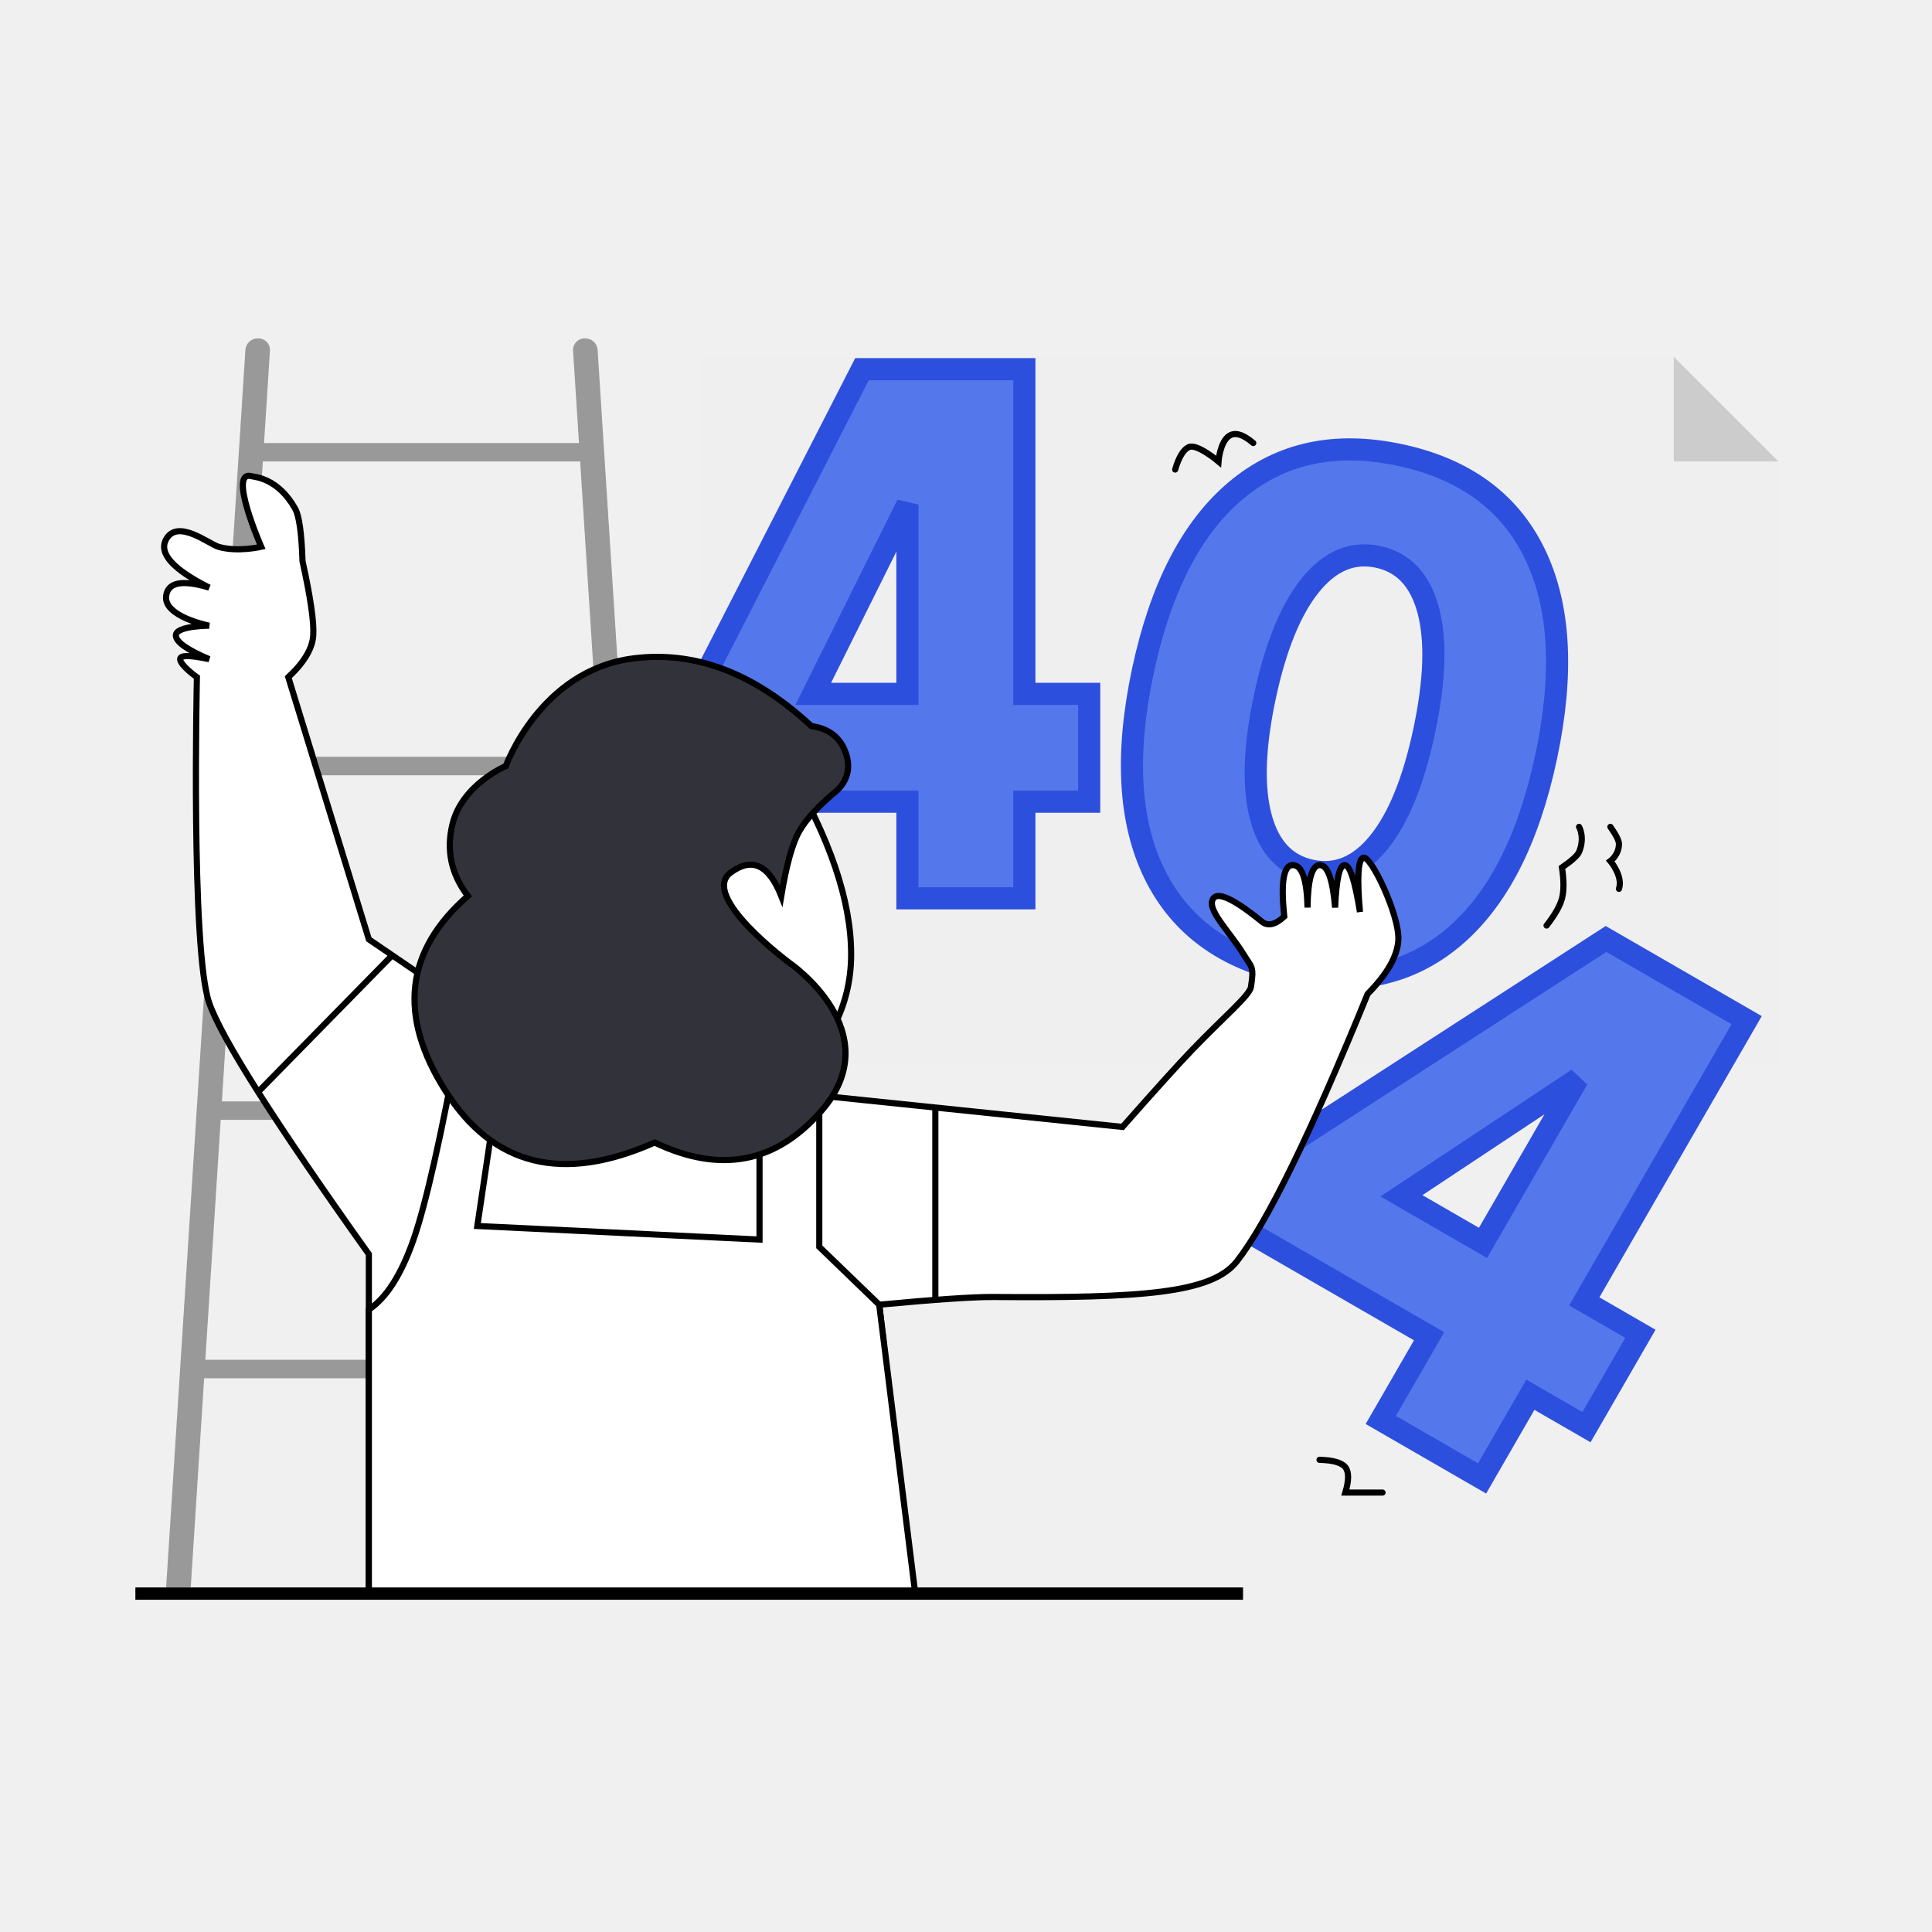
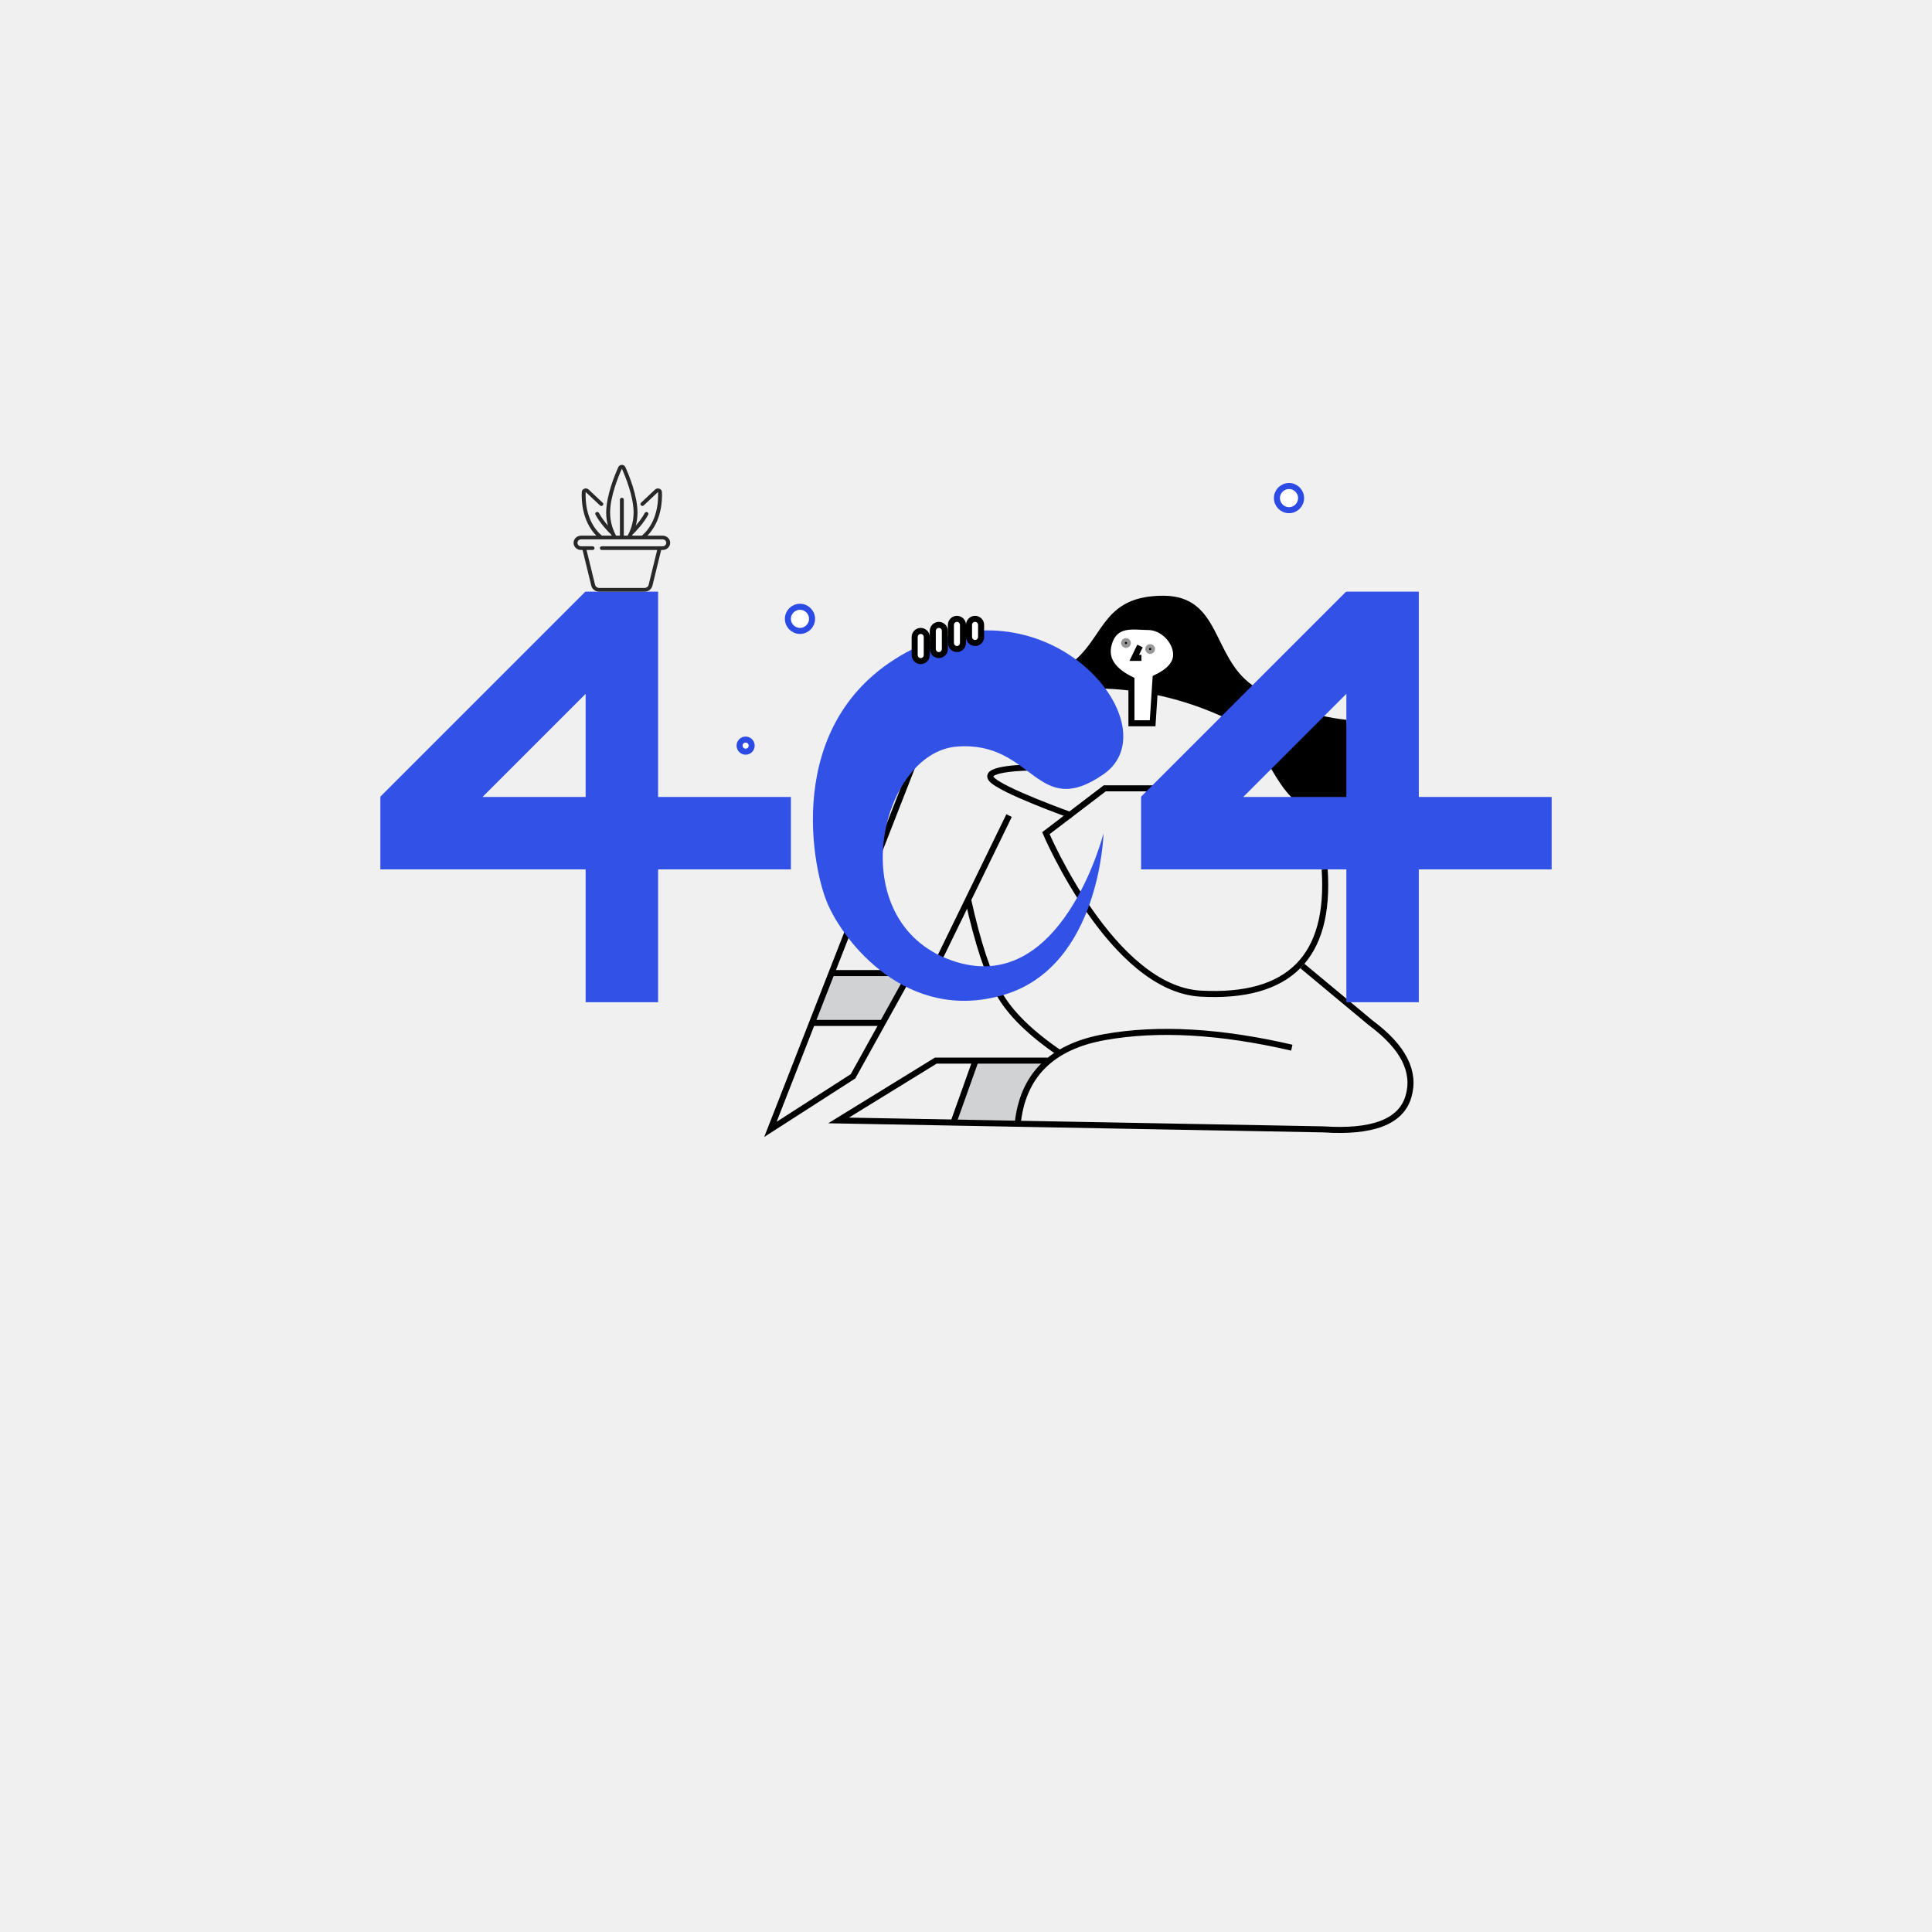
<svg xmlns="http://www.w3.org/2000/svg" height="1024" node-id="1" sillyvg="true" template-height="1024" template-width="1024" version="1.1" viewBox="0 0 1024 1024" width="1024">
-   <defs node-id="25" />
-   <g node-id="27">
-     <g node-id="28">
-       <path d="M 371.81 189.15 L 886.90 189.15 L 942.58 244.59 L 942.58 564.18 L 371.81 564.18 Z" fill="#efefef" fill-rule="evenodd" group-id="1,2" id="矩形" node-id="7" stroke="none" target-height="375.032" target-width="570.774" target-x="371.809" target-y="189.147" />
-       <path d="M 887.14 189.15 L 942.58 244.59 L 887.14 244.59 Z" fill="#cccccc" fill-rule="evenodd" group-id="1,2" id="矩形" node-id="8" stroke="none" target-height="55.44" target-width="55.447" target-x="887.137" target-y="189.147" />
+   <defs node-id="35" />
+   <g node-id="37">
+     <path d="M 440.89 515.75 L 430.86 542.17 L 466.85 542.17 L 481.91 515.75 Z" fill="#d0d2d4" fill-rule="evenodd" group-id="1" id="路径-89" node-id="6" stroke="none" target-height="26.423" target-width="51.051" target-x="430.858" target-y="515.752" />
+     <path d="M 348.80 313.60 L 348.80 422.40 L 419.20 422.40 L 419.20 460.80 L 348.80 460.80 L 348.80 531.20 L 310.40 531.20 L 310.40 460.80 L 201.60 460.80 L 201.60 422.40 L 201.76 422.40 L 201.60 422.24 L 310.21 313.63 L 310.40 313.82 L 310.40 313.60 L 348.80 313.60 Z M 310.40 367.75 L 255.75 422.40 L 310.40 422.40 L 310.40 367.75 Z" fill="#3251e6" fill-rule="evenodd" group-id="1" id="形状结合" node-id="7" stroke="none" target-height="217.6" target-width="217.6" target-x="201.6" target-y="313.6" />
+     <path d="M 496.00 374.40 C 437.56 523.86 408.34 598.59 408.34 598.59 C 408.34 598.59 422.94 589.21 452.13 570.45 L 484.57 512.00 L 496.00 512.00 L 534.83 432.28" fill="none" group-id="1" id="路径-77" node-id="8" stroke="#000000" stroke-linecap="butt" stroke-width="3.2" target-height="224.184" target-width="126.484" target-x="408.341" target-y="374.403" />
+     <path d="M 517.06 562.20 L 504.46 596.57 L 537.52 596.57 L 552.68 562.20 Z" fill="#d0d2d4" fill-rule="evenodd" group-id="1" id="路径-89备份" node-id="9" stroke="none" target-height="34.374" target-width="48.219" target-x="504.458" target-y="562.2" />
+     <path d="M 555.25 562.14 L 496.00 562.14 L 444.46 593.86 L 701.46 598.59 C 727.54 600.32 742.56 594.55 746.49 581.28 C 750.43 568.01 743.80 555.00 726.62 542.23 L 690.29 512.00" fill="none" group-id="1" id="路径-78" node-id="10" stroke="#000000" stroke-linecap="butt" stroke-width="3.2" target-height="88.318" target-width="305.964" target-x="444.462" target-y="512" />
+     <path d="M 539.37 595.93 C 541.90 570.13 557.29 554.71 585.54 549.68 C 613.79 544.65 646.83 546.52 684.68 555.29" fill="none" group-id="1" id="路径-79" node-id="11" stroke="#000000" stroke-linecap="butt" stroke-width="3.2" target-height="51.283" target-width="145.312" target-x="539.365" target-y="544.648" />
+     <path d="M 622.13 417.83 C 622.13 417.83 609.93 417.83 585.54 417.83 C 564.74 433.68 554.34 441.60 554.34 441.60 C 554.34 441.60 589.36 524.10 636.47 526.65 C 683.33 529.18 705.20 507.23 702.10 460.80" fill="none" group-id="1" id="路径-80" node-id="12" stroke="#000000" stroke-linecap="butt" stroke-width="3.2" target-height="111.349" target-width="150.866" target-x="554.339" target-y="417.833" />
+     <path d="M 568.13 432.28 C 568.13 432.28 530.20 418.77 525.43 412.85 C 520.66 406.94 546.39 406.82 546.39 406.82" fill="none" group-id="1" id="路径-81" node-id="13" stroke="#000000" stroke-linecap="butt" stroke-width="3.2" target-height="25.467" target-width="47.474" target-x="520.66" target-y="406.817" />
+     <path d="M 513.11 476.80 C 518.18 499.73 523.69 516.41 529.65 526.85 C 535.60 537.28 546.36 547.79 561.92 558.35" fill="none" group-id="1" id="路径-82" node-id="14" stroke="#000000" stroke-linecap="butt" stroke-width="3.2" target-height="81.548" target-width="48.805" target-x="513.114" target-y="476.805" />
+     <path d="M 517.06 562.20 L 505.01 595.93" fill="none" group-id="1" id="路径-83" node-id="15" stroke="#000000" stroke-linecap="butt" stroke-width="3.2" target-height="33.731" target-width="12.057" target-x="505.007" target-y="562.2" />
+     <path d="M 430.86 542.17 L 468.24 542.17" fill="none" group-id="1" id="路径-84" node-id="16" stroke="#000000" stroke-linecap="butt" stroke-width="3.2" target-height="0" target-width="37.384" target-x="430.858" target-y="542.174" />
+     <path d="M 440.12 515.75 L 446.45 515.75 L 481.91 515.75" fill="none" group-id="1" id="路径-85" node-id="17" stroke="#000000" stroke-linecap="butt" stroke-width="3.2" target-height="0" target-width="41.788" target-x="440.12" target-y="515.752" />
+     <path d="M 719.63 443.72 C 719.63 443.72 717.62 422.98 713.60 381.52 C 695.01 379.44 678.49 373.38 664.02 363.35 C 642.32 348.30 647.13 315.75 616.55 315.75 C 585.97 315.75 585.37 335.46 571.01 348.80 C 567.10 352.43 557.52 359.16 542.27 369.01 C 578.97 361.05 614.12 364.63 647.73 379.73 C 667.75 388.73 673.01 411.27 684.38 422.40 C 701.62 439.29 719.63 443.72 719.63 443.72 Z" fill="#000000" fill-rule="evenodd" group-id="1" id="路径-86" node-id="18" stroke="none" target-height="127.972" target-width="177.36" target-x="542.266" target-y="315.745" />
+     <path d="M 752.00 313.60 L 752.00 422.40 L 822.40 422.40 L 822.40 460.80 L 752.00 460.80 L 752.00 531.20 L 713.60 531.20 L 713.60 460.80 L 604.80 460.80 L 604.80 422.40 L 604.96 422.40 L 604.80 422.24 L 713.41 313.63 L 713.60 313.82 L 713.60 313.60 L 752.00 313.60 Z M 713.60 367.75 L 658.95 422.40 L 713.60 422.40 L 713.60 367.75 Z" fill="#3251e6" fill-rule="evenodd" group-id="1" id="形状结合备份" node-id="19" stroke="none" target-height="217.6" target-width="217.6" target-x="604.8" target-y="313.6" />
+     <path d="M 507.12 395.71 C 466.28 398.93 445.69 488.11 504.15 508.97 C 562.60 529.82 584.90 441.60 584.90 441.60 C 584.90 441.60 583.17 512.27 531.90 527.33 C 480.63 542.40 447.02 499.04 438.41 478.46 C 429.80 457.88 414.47 376.29 486.78 342.55 C 559.09 308.82 620.67 385.55 584.90 410.36 C 549.13 435.17 547.95 392.50 507.12 395.71 Z" fill="#3251e6" fill-rule="evenodd" group-id="1" id="路径-76" node-id="20" stroke="none" target-height="233.58" target-width="206.2" target-x="414.466" target-y="308.816" />
+     <path d="M 488.00 334.40 L 488.00 334.40 C 488.85 334.40 489.66 334.74 490.26 335.34 C 490.86 335.94 491.20 336.75 491.20 337.60 L 491.20 347.20 C 491.20 348.05 490.86 348.86 490.26 349.46 C 489.66 350.06 488.85 350.40 488.00 350.40 L 488.00 350.40 C 487.15 350.40 486.34 350.06 485.74 349.46 C 485.14 348.86 484.80 348.05 484.80 347.20 L 484.80 337.60 C 484.80 336.75 485.14 335.94 485.74 335.34 C 486.34 334.74 487.15 334.40 488.00 334.40 Z" fill="#ffffff" fill-rule="evenodd" group-id="1" id="矩形" node-id="21" stroke="#000000" stroke-linecap="butt" stroke-width="3.2" target-height="16" target-width="6.4" target-x="484.8" target-y="334.4" />
+     <path d="M 497.60 331.20 L 497.60 331.20 C 498.45 331.20 499.26 331.54 499.86 332.14 C 500.46 332.74 500.80 333.55 500.80 334.40 L 500.80 344.00 C 500.80 344.85 500.46 345.66 499.86 346.26 C 499.26 346.86 498.45 347.20 497.60 347.20 L 497.60 347.20 C 496.75 347.20 495.94 346.86 495.34 346.26 C 494.74 345.66 494.40 344.85 494.40 344.00 L 494.40 334.40 C 494.40 333.55 494.74 332.74 495.34 332.14 C 495.94 331.54 496.75 331.20 497.60 331.20 Z" fill="#ffffff" fill-rule="evenodd" group-id="1" id="矩形备份" node-id="22" stroke="#000000" stroke-linecap="butt" stroke-width="3.2" target-height="16" target-width="6.4" target-x="494.4" target-y="331.2" />
+     <path d="M 507.20 328.00 L 507.20 328.00 C 508.05 328.00 508.86 328.34 509.46 328.94 C 510.06 329.54 510.40 330.35 510.40 331.20 L 510.40 340.80 C 510.40 341.65 510.06 342.46 509.46 343.06 C 508.86 343.66 508.05 344.00 507.20 344.00 L 507.20 344.00 C 506.35 344.00 505.54 343.66 504.94 343.06 C 504.34 342.46 504.00 341.65 504.00 340.80 L 504.00 331.20 C 504.00 330.35 504.34 329.54 504.94 328.94 C 505.54 328.34 506.35 328.00 507.20 328.00 Z" fill="#ffffff" fill-rule="evenodd" group-id="1" id="矩形备份-2" node-id="23" stroke="#000000" stroke-linecap="butt" stroke-width="3.2" target-height="16" target-width="6.4" target-x="504" target-y="328" />
+     <path d="M 516.80 328.00 L 516.80 328.00 C 517.65 328.00 518.46 328.34 519.06 328.94 C 519.66 329.54 520.00 330.35 520.00 331.20 L 520.00 337.60 C 520.00 338.45 519.66 339.26 519.06 339.86 C 518.46 340.46 517.65 340.80 516.80 340.80 L 516.80 340.80 C 515.95 340.80 515.14 340.46 514.54 339.86 C 513.94 339.26 513.60 338.45 513.60 337.60 L 513.60 331.20 C 513.60 330.35 513.94 329.54 514.54 328.94 C 515.14 328.34 515.95 328.00 516.80 328.00 Z" fill="#ffffff" fill-rule="evenodd" group-id="1" id="矩形备份-3" node-id="24" stroke="#000000" stroke-linecap="butt" stroke-width="3.2" target-height="12.8" target-width="6.4" target-x="513.6" target-y="328" />
+     <path d="M 608.59 332.33 C 601.00 332.33 590.98 329.66 587.70 341.26 C 585.51 348.99 589.51 355.34 599.69 360.29 L 599.69 383.35 L 610.92 383.35 L 612.48 359.31 C 619.75 355.89 623.38 351.77 623.38 346.95 C 623.38 339.73 616.18 332.33 608.59 332.33 Z" fill="#ffffff" fill-rule="evenodd" group-id="1" id="路径-87" node-id="25" stroke="#000000" stroke-linecap="butt" stroke-width="3.2" target-height="53.692" target-width="37.868" target-x="585.514" target-y="329.658" />
+     <path d="M 398.40 395.20 C 398.40 396.97 396.97 398.40 395.20 398.40 C 393.43 398.40 392.00 396.97 392.00 395.20 C 392.00 393.43 393.43 392.00 395.20 392.00 C 396.97 392.00 398.40 393.43 398.40 395.20 Z" fill="#ffffff" fill-rule="evenodd" group-id="1" id="椭圆形" node-id="26" stroke="#2b4be4" stroke-linecap="butt" stroke-width="3.2" target-height="6.4" target-width="6.4" target-x="392" target-y="392" />
+     <path d="M 430.40 328.00 C 430.40 331.53 427.53 334.40 424.00 334.40 C 420.47 334.40 417.60 331.53 417.60 328.00 C 417.60 324.47 420.47 321.60 424.00 321.60 C 427.53 321.60 430.40 324.47 430.40 328.00 Z" fill="#ffffff" fill-rule="evenodd" group-id="1" id="椭圆形备份-2" node-id="27" stroke="#2b4be4" stroke-linecap="butt" stroke-width="3.2" target-height="12.8" target-width="12.8" target-x="417.6" target-y="321.6" />
+     <path d="M 689.60 264.00 C 689.60 267.53 686.73 270.40 683.20 270.40 C 679.67 270.40 676.80 267.53 676.80 264.00 C 676.80 260.47 679.67 257.60 683.20 257.60 C 686.73 257.60 689.60 260.47 689.60 264.00 Z" fill="#ffffff" fill-rule="evenodd" group-id="1" id="椭圆形备份" node-id="28" stroke="#2b4be4" stroke-linecap="butt" stroke-width="3.2" target-height="12.8" target-width="12.8" target-x="676.8" target-y="257.6" />
+     <g node-id="38">
+       <path d="M 351.22 283.91 L 343.15 283.91 C 350.68 276.15 351.05 265.30 350.83 260.76 C 350.79 259.98 350.29 259.31 349.51 259.02 C 348.72 258.72 347.82 258.89 347.21 259.46 L 339.75 266.47 C 339.35 266.85 339.34 267.47 339.74 267.86 C 340.14 268.25 340.80 268.25 341.20 267.87 L 348.66 260.86 C 348.67 260.85 348.68 260.84 348.71 260.84 C 348.74 260.84 348.76 260.85 348.77 260.86 C 349.00 265.41 348.59 276.68 340.21 283.92 L 334.97 283.92 C 335.06 283.73 335.14 283.55 335.23 283.37 C 337.25 281.42 341.06 277.43 343.58 272.78 C 343.82 272.30 343.62 271.72 343.12 271.48 C 342.63 271.23 342.01 271.41 341.75 271.88 C 340.40 274.36 338.62 276.69 336.99 278.57 C 337.58 276.33 337.89 274.03 337.89 271.72 C 337.89 262.78 333.39 251.85 331.46 247.56 C 331.14 246.85 330.41 246.39 329.60 246.40 C 328.78 246.40 328.05 246.85 327.73 247.56 C 325.80 251.84 321.30 262.78 321.30 271.72 C 321.30 274.02 321.61 276.33 322.21 278.57 C 320.57 276.68 318.80 274.36 317.45 271.88 C 317.32 271.64 317.11 271.47 316.85 271.39 C 316.59 271.31 316.30 271.33 316.06 271.45 C 315.82 271.57 315.63 271.78 315.55 272.03 C 315.47 272.28 315.49 272.55 315.62 272.78 C 318.14 277.43 321.94 281.42 323.96 283.37 C 324.05 283.55 324.14 283.73 324.23 283.91 L 318.98 283.91 C 310.61 276.68 310.20 265.42 310.42 260.86 C 310.44 260.85 310.46 260.84 310.48 260.84 C 310.51 260.84 310.52 260.85 310.54 260.86 L 318.01 267.88 C 318.27 268.13 318.65 268.22 319.00 268.13 C 319.36 268.03 319.64 267.77 319.73 267.43 C 319.82 267.09 319.72 266.72 319.45 266.48 L 311.98 259.46 C 311.38 258.89 310.48 258.72 309.69 259.02 C 308.91 259.31 308.40 259.98 308.36 260.76 C 308.14 265.30 308.51 276.15 316.05 283.91 L 307.98 283.91 C 305.78 283.92 304.00 285.62 304.00 287.71 C 304.00 289.81 305.78 291.51 307.98 291.51 L 308.77 291.51 L 313.39 310.41 C 313.84 312.28 315.58 313.61 317.59 313.60 L 341.60 313.60 C 343.62 313.61 345.36 312.28 345.81 310.41 L 350.43 291.51 L 351.22 291.51 C 353.42 291.51 355.20 289.81 355.20 287.71 C 355.20 285.62 353.42 283.92 351.22 283.91 L 351.22 283.91 Z M 329.60 248.41 C 331.50 252.63 335.83 263.20 335.83 271.72 C 335.83 276.93 334.17 281.15 332.66 283.92 L 330.63 283.92 L 330.63 264.77 C 330.61 264.25 330.15 263.83 329.60 263.83 C 329.04 263.83 328.59 264.25 328.57 264.77 L 328.57 283.91 L 326.53 283.91 C 325.03 281.15 323.37 276.93 323.37 271.72 C 323.37 263.19 327.70 252.63 329.60 248.41 Z M 351.22 289.54 L 318.94 289.54 C 318.39 289.56 317.95 290.00 317.95 290.53 C 317.95 291.06 318.39 291.49 318.94 291.51 L 348.31 291.51 L 343.80 309.96 C 343.57 310.94 342.65 311.63 341.60 311.63 L 317.60 311.63 C 316.54 311.63 315.63 310.94 315.39 309.96 L 310.88 291.51 L 314.12 291.51 C 314.68 291.49 315.11 291.06 315.11 290.53 C 315.11 290.00 314.68 289.56 314.12 289.54 L 307.98 289.54 C 306.92 289.54 306.06 288.72 306.06 287.71 C 306.06 286.70 306.92 285.88 307.98 285.88 L 351.22 285.88 C 352.27 285.88 353.13 286.70 353.13 287.71 C 353.13 288.72 352.28 289.54 351.22 289.54 L 351.22 289.54 Z" fill="#282828" fill-rule="nonzero" group-id="1,2" id="形状" node-id="30" stroke="none" target-height="67.212" target-width="51.2" target-x="304" target-y="246.395" />
    </g>
-     <path d="M 136.98 179.36 C 140.36 179.36 143.10 182.10 143.10 185.48 C 143.10 185.61 143.09 185.74 143.08 185.87 L 139.95 234.80 L 306.87 234.80 L 303.73 185.87 C 303.73 185.81 303.73 185.74 303.72 185.68 L 303.72 185.48 C 303.72 182.10 306.46 179.36 309.84 179.36 L 310.24 179.36 C 313.69 179.36 316.53 182.04 316.75 185.47 L 358.76 841.38 L 345.72 841.38 L 338.61 730.50 L 108.20 730.50 L 101.10 841.38 L 88.05 841.38 L 130.06 185.47 C 130.28 182.04 133.13 179.36 136.57 179.36 L 136.98 179.36 Z M 329.84 593.53 L 116.97 593.53 L 108.83 720.71 L 337.99 720.71 L 329.84 593.53 Z M 318.15 410.90 L 128.67 410.90 L 117.60 583.75 L 329.22 583.75 L 318.15 410.90 Z M 307.49 244.59 L 139.32 244.59 L 129.30 401.12 L 317.52 401.12 L 307.49 244.59 Z" fill="#999999" fill-rule="evenodd" group-id="1" id="形状结合" node-id="9" stroke="none" target-height="662.013" target-width="270.71" target-x="88.053" target-y="179.363" />
-     <path d="M 542.93 367.78 L 577.29 367.78 L 577.29 424.91 L 542.93 424.91 L 542.93 476.13 L 480.95 476.13 L 480.95 424.91 L 358.76 424.91 L 358.76 387.29 L 456.87 195.67 L 542.93 195.67 L 542.93 367.78 Z M 480.95 267.44 L 431.01 367.78 L 480.95 367.78 L 480.95 267.44 Z" fill="#5478eb" fill-rule="nonzero" group-id="1" id="形状" node-id="10" stroke="#2d4fde" stroke-linecap="butt" stroke-width="11.74" target-height="280.459" target-width="218.525" target-x="358.763" target-y="195.669" />
-     <g node-id="29">
-       <path d="M 683.49 515.46 C 649.31 508.19 625.46 490.79 611.94 463.25 C 598.42 435.71 596.35 399.87 605.73 355.74 C 615.11 311.61 631.59 279.66 655.17 259.89 C 678.74 240.12 707.62 233.86 741.80 241.13 C 776.22 248.44 800.12 265.92 813.49 293.54 C 826.87 321.17 828.86 357.04 819.48 401.17 C 810.10 445.30 793.70 477.21 770.27 496.90 C 746.84 516.59 717.91 522.77 683.49 515.46 Z M 694.97 461.45 C 708.45 464.31 720.39 459.34 730.78 446.52 C 741.18 433.70 749.21 414.00 754.85 387.44 C 760.55 360.65 761.25 339.29 756.97 323.35 C 752.68 307.41 743.80 298.00 730.32 295.14 C 716.84 292.27 704.89 297.30 694.47 310.23 C 684.04 323.16 676.01 342.91 670.36 369.48 C 664.72 396.04 664.04 417.30 668.32 433.24 C 672.61 449.18 681.49 458.58 694.97 461.45 Z" fill="#5478eb" fill-rule="nonzero" group-id="1,3" id="形状" node-id="11" stroke="#2d4fde" stroke-linecap="butt" stroke-width="11.74" target-height="288.912" target-width="232.51" target-x="596.353" target-y="233.863" />
-     </g>
-     <g node-id="30">
-       <path d="M 839.70 689.76 L 869.45 706.94 L 840.88 756.42 L 811.13 739.24 L 785.53 783.59 L 731.85 752.60 L 757.46 708.25 L 651.64 647.16 L 670.45 614.57 L 851.22 497.68 L 925.75 540.71 L 839.70 689.76 Z M 836.19 571.87 L 742.78 633.80 L 786.02 658.77 L 836.19 571.87 Z" fill="#5478eb" fill-rule="nonzero" group-id="1,4" id="形状备份" node-id="12" stroke="#2d4fde" stroke-linecap="butt" stroke-width="11.74" target-height="285.916" target-width="274.118" target-x="651.636" target-y="497.677" />
-     </g>
-     <g node-id="31">
-       <path d="M 417.21 406.01 L 281.38 556.42 L 195.50 497.87 L 152.81 358.93 C 161.18 351.13 165.58 343.74 166.03 336.77 C 166.48 329.79 164.58 316.68 160.34 297.44 C 159.86 282.66 158.56 273.38 156.44 269.60 C 147.30 253.28 134.93 252.84 133.39 252.41 C 120.45 248.79 138.46 289.81 138.46 289.81 C 138.46 289.81 125.84 292.79 115.78 289.81 C 110.71 288.31 94.13 274.79 88.05 285.86 C 84.00 293.24 91.61 301.76 110.88 311.44 C 96.56 307.12 88.95 308.61 88.05 315.91 C 86.70 326.87 110.88 331.63 110.88 331.63 C 110.88 331.63 93.21 331.63 93.21 336.77 C 93.21 340.19 99.10 344.39 110.88 349.37 C 100.61 347.18 95.48 347.18 95.48 349.37 C 95.48 352.65 104.36 358.93 104.36 358.93 C 104.36 358.93 101.10 503.44 110.88 531.57 C 117.41 550.32 145.61 594.72 195.50 664.76 L 195.50 841.38 L 483.28 841.38 L 466.00 691.52 C 495.92 688.71 516.20 687.34 526.84 687.43 C 605.29 688.06 642.27 685.49 655.55 668.56 C 671.53 648.18 694.64 600.92 724.89 526.79 C 735.41 516.12 740.84 506.48 741.16 497.87 C 741.64 484.95 726.56 452.94 722.48 454.62 C 719.76 455.74 719.21 465.32 720.81 483.36 C 718.15 466.80 715.45 458.51 712.70 458.51 C 709.95 458.51 708.27 466.02 707.64 481.02 C 706.38 466.02 703.68 458.51 699.53 458.51 C 695.39 458.51 693.22 466.02 693.01 481.02 C 692.68 466.02 690.08 458.51 685.19 458.51 C 680.30 458.51 678.79 467.60 680.67 485.78 C 675.93 490.14 671.98 491.04 668.81 488.48 C 664.06 484.64 647.12 470.80 643.16 476.08 C 638.94 481.71 651.58 493.52 659.07 505.75 C 663.53 513.04 664.72 511.98 663.05 523.05 C 662.36 527.61 649.09 538.58 631.91 556.42 C 624.83 563.76 612.52 577.39 594.96 597.29 L 411.93 578.33 C 438.06 558.37 451.12 534.18 451.12 505.75 C 451.12 477.32 439.82 444.08 417.21 406.01 Z" fill="#ffffff" fill-rule="evenodd" group-id="1,5" id="路径-46" node-id="14" stroke="#000000" stroke-linecap="butt" stroke-width="3.261" target-height="592.589" target-width="657.638" target-x="84.003" target-y="248.786" />
-       <path d="M 207.31 506.90 L 137.39 578.18" fill="none" group-id="1,5" id="路径-47" node-id="15" stroke="#000000" stroke-linecap="butt" stroke-width="3.261" target-height="71.287" target-width="69.918" target-x="137.391" target-y="506.895" />
-       <path d="M 244.05 546.78 C 233.97 601.67 225.68 638.41 219.17 657.00 C 212.67 675.59 204.77 687.95 195.50 694.08 L 195.50 844.64 L 485.11 844.64 L 466.00 691.52 L 434.24 660.86 L 434.24 565.78 L 402.56 565.78 L 402.56 657.00 L 252.99 649.80 L 268.33 546.78 L 244.05 546.78 Z" fill="#ffffff" fill-rule="evenodd" group-id="1,5" id="路径-48" node-id="16" stroke="#000000" stroke-linecap="butt" stroke-width="3.261" target-height="297.859" target-width="289.613" target-x="195.497" target-y="546.778" />
-       <path d="M 495.75 587.11 L 495.75 688.89" fill="none" group-id="1,5" id="路径-49" node-id="17" stroke="#000000" stroke-linecap="butt" stroke-width="3.261" target-height="101.782" target-width="0" target-x="495.749" target-y="587.11" />
-     </g>
-     <path d="M 414.08 474.87 C 416.82 458.41 420.00 446.97 423.65 440.57 C 427.29 434.16 434.05 426.86 443.95 418.66 C 449.61 412.90 450.97 406.14 448.02 398.38 C 445.07 390.62 439.07 386.10 430.03 384.83 C 399.76 356.68 368.22 344.73 335.41 349.00 C 286.19 355.40 268.11 406.01 268.11 406.01 C 268.11 406.01 245.18 415.63 239.90 436.51 C 236.39 450.44 239.07 463.22 247.97 474.87 C 214.77 503.87 210.81 538.30 236.10 578.18 C 261.38 618.06 298.34 627.19 346.98 605.56 C 381.79 622.18 411.29 616.54 435.48 588.64 C 471.76 546.78 418.47 510.37 418.47 510.37 C 418.47 510.37 370.45 474.87 387.32 462.44 C 398.56 454.16 407.48 458.30 414.08 474.87 Z" fill="#32323b" fill-rule="evenodd" group-id="1" id="路径-50" node-id="18" stroke="#000000" stroke-linecap="butt" stroke-width="3.261" target-height="282.452" target-width="260.955" target-x="210.809" target-y="344.735" />
-     <path d="M 622.87 248.87 C 624.77 242.33 627.17 238.37 630.05 236.99 C 634.37 234.91 645.83 244.59 645.83 244.59 C 645.83 244.59 646.59 234.51 651.31 231.14 C 654.46 228.90 658.77 230.12 664.25 234.80" fill="none" group-id="1" id="路径-51" node-id="19" stroke="#000000" stroke-linecap="round" stroke-width="3.261" target-height="19.967" target-width="41.375" target-x="622.871" target-y="228.9" />
-     <path d="M 836.93 438.25 C 836.93 438.25 840.19 443.77 836.93 451.55 C 836.15 453.41 833.13 456.16 827.88 459.79 C 828.93 466.80 828.93 472.28 827.88 476.21 C 826.83 480.15 824.11 484.93 819.71 490.55" fill="none" group-id="1" id="路径-52" node-id="20" stroke="#000000" stroke-linecap="round" stroke-width="3.261" target-height="52.304" target-width="20.487" target-x="819.707" target-y="438.246" />
-     <path d="M 853.54 438.25 C 856.57 442.56 858.08 445.58 858.08 447.29 C 858.08 453.10 853.54 456.38 853.54 456.38 C 853.54 456.38 860.36 464.44 858.08 471.10" fill="none" group-id="1" id="路径-53" node-id="21" stroke="#000000" stroke-linecap="round" stroke-width="3.261" target-height="32.853" target-width="6.818" target-x="853.538" target-y="438.246" />
-     <path d="M 699.37 773.73 C 706.58 773.92 711.15 775.23 713.07 777.67 C 714.99 780.11 714.99 784.58 713.07 791.09 C 726.20 791.09 732.76 791.09 732.76 791.09" fill="none" group-id="1" id="路径-54" node-id="22" stroke="#000000" stroke-linecap="round" stroke-width="3.261" target-height="17.353" target-width="33.394" target-x="699.368" target-y="773.733" />
-     <path d="M 71.75 841.38 L 658.83 841.38 L 658.83 847.90 L 71.75 847.90 Z" fill="#000000" fill-rule="evenodd" group-id="1" id="矩形" node-id="23" stroke="none" target-height="6.522" target-width="587.082" target-x="71.745" target-y="841.376" />
+     <path d="M 604.21 342.40 L 601.18 348.69 L 604.99 348.69" fill="none" group-id="1" id="路径-88" node-id="31" stroke="#000000" stroke-linecap="butt" stroke-width="3.2" target-height="6.288" target-width="3.813" target-x="601.176" target-y="342.4" />
+     <path d="M 610.60 344.00 C 610.60 344.55 610.15 345.00 609.60 345.00 C 609.05 345.00 608.60 344.55 608.60 344.00 C 608.60 343.45 609.05 343.00 609.60 343.00 C 610.15 343.00 610.60 343.45 610.60 344.00 Z" fill="#000000" fill-rule="evenodd" group-id="1" id="椭圆形" node-id="32" stroke="#979797" stroke-linecap="butt" stroke-width="3.2" target-height="2" target-width="2" target-x="608.6" target-y="343" />
+     <path d="M 597.80 340.80 C 597.80 341.35 597.35 341.80 596.80 341.80 C 596.25 341.80 595.80 341.35 595.80 340.80 C 595.80 340.25 596.25 339.80 596.80 339.80 C 597.35 339.80 597.80 340.25 597.80 340.80 Z" fill="#000000" fill-rule="evenodd" group-id="1" id="椭圆形备份-3" node-id="33" stroke="#979797" stroke-linecap="butt" stroke-width="3.2" target-height="2" target-width="2" target-x="595.8" target-y="339.8" />
  </g>
</svg>
